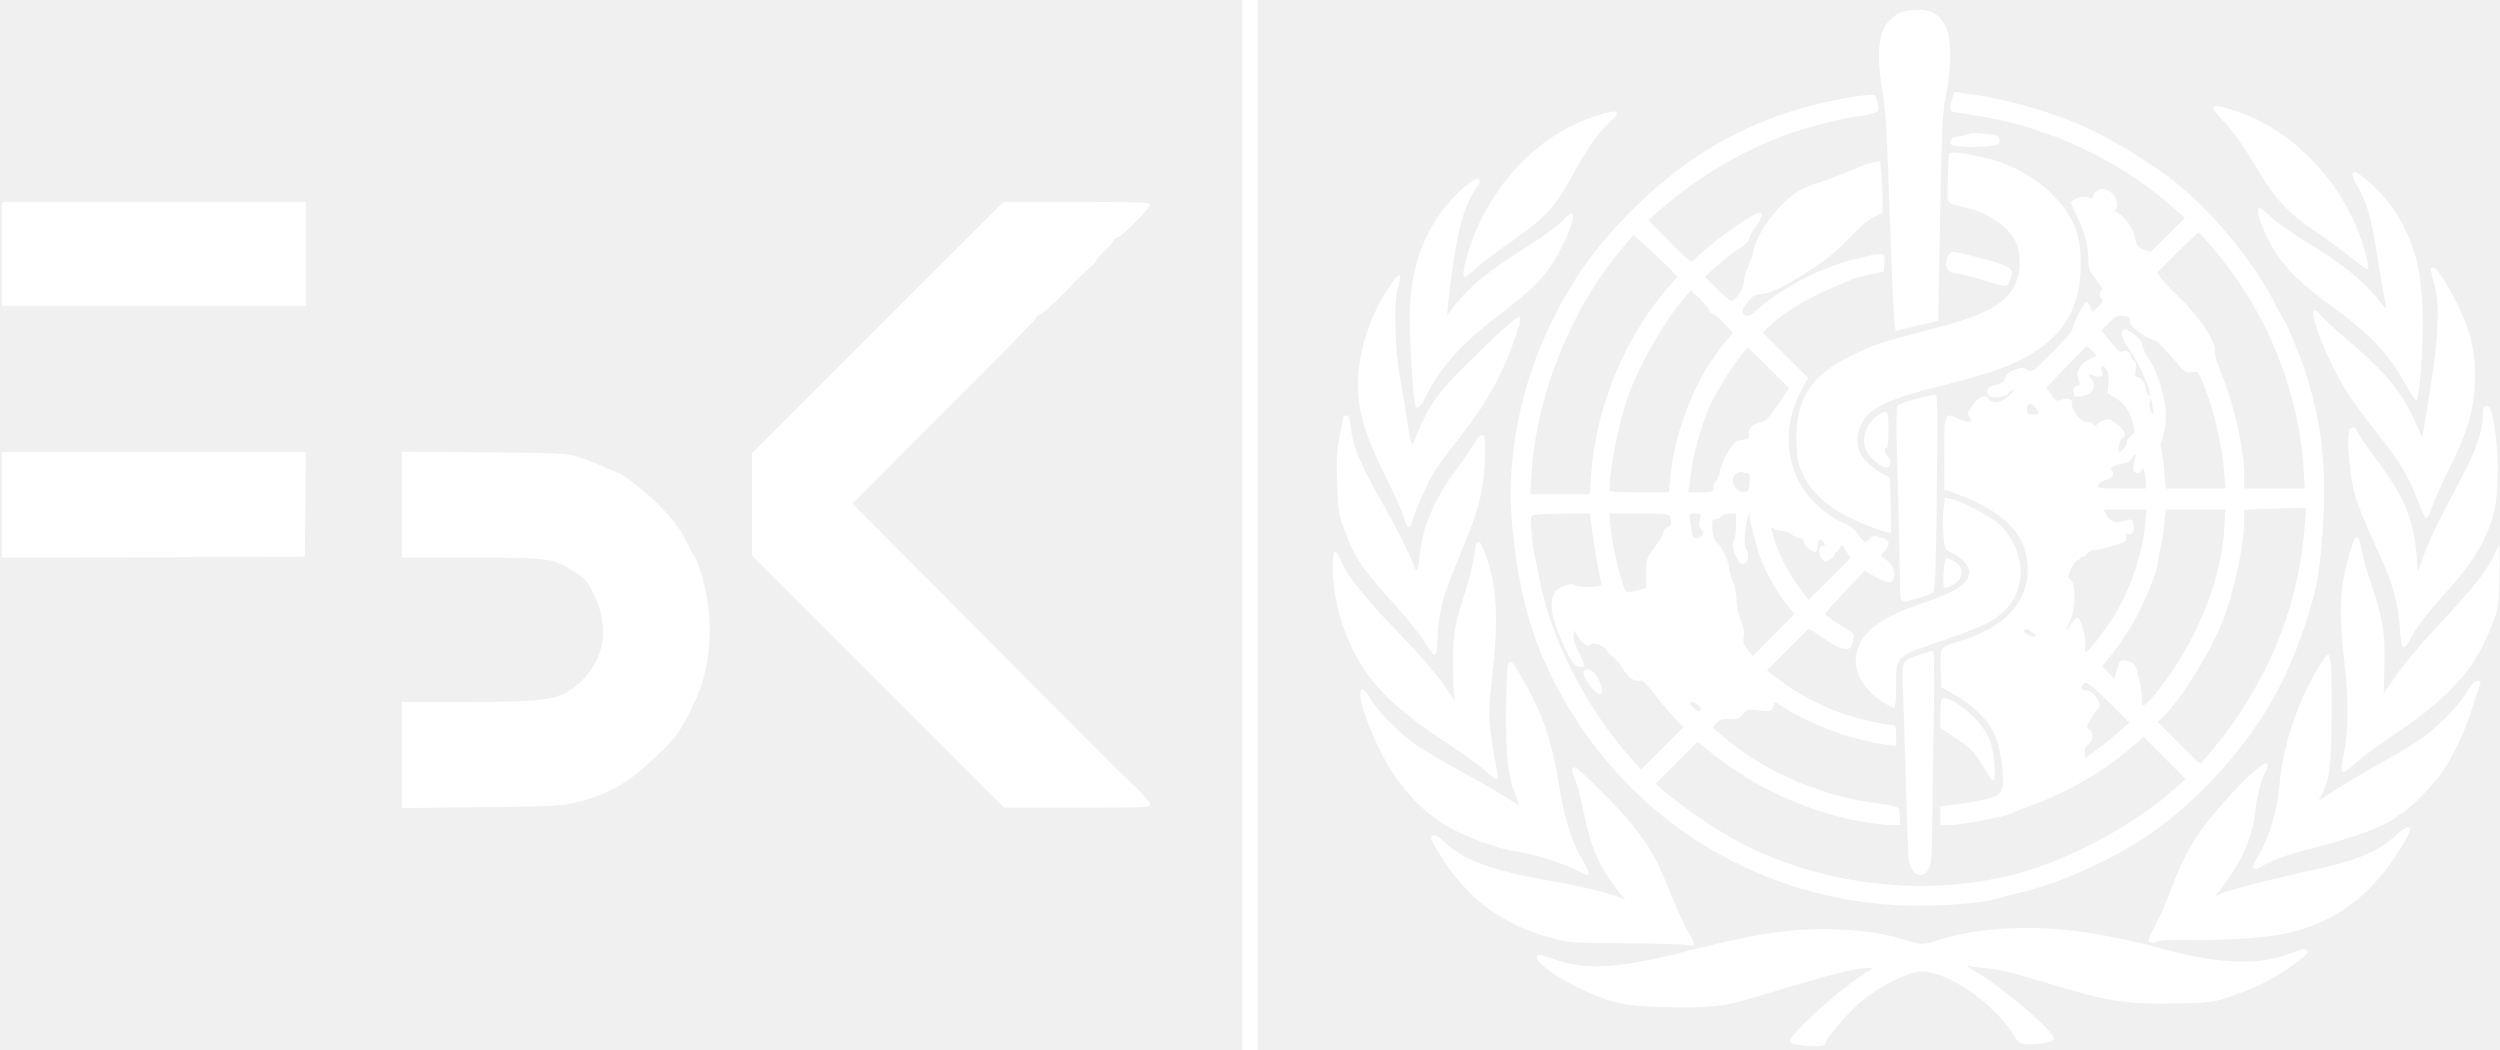
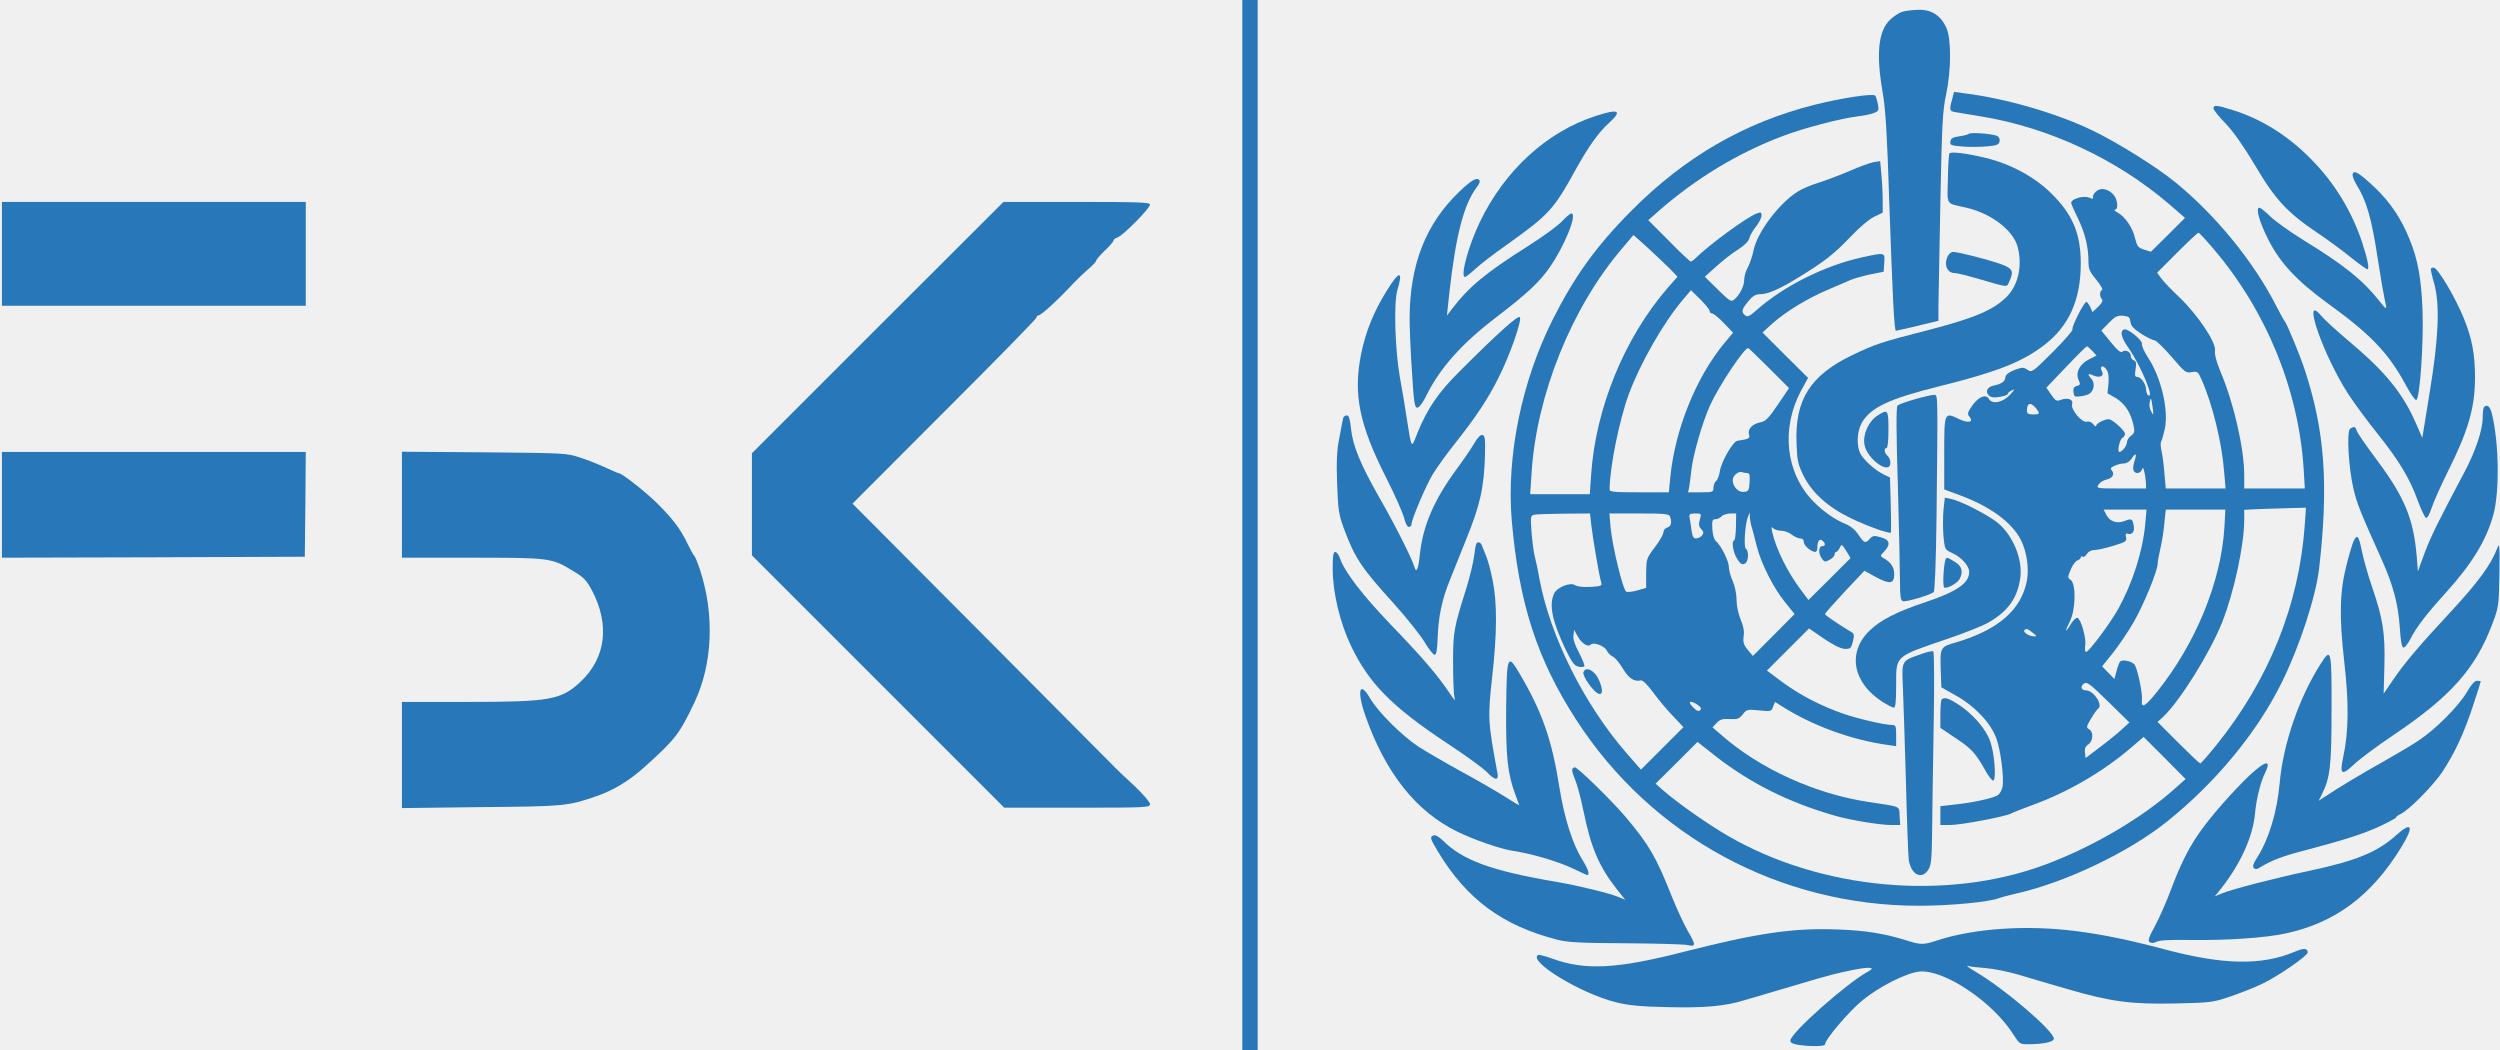
<svg xmlns="http://www.w3.org/2000/svg" version="1.0" width="1300pt" height="546pt" viewBox="0 0 1300 546" preserveAspectRatio="xMidYMid meet">
-   <g transform="translate(0,546) scale(0.1,-0.1)" fill="#fff" stroke="none">
+   <g transform="translate(0,546) scale(0.1,-0.1)" fill="#2877b8" stroke="none">
    <path d="M6460 2730 l0 -2730 40 0 40 0 0 2730 0 2730 -40 0 -40 0 0 -2730z" />
    <path d="M9893 5399 c-18 -5 -48 -25 -67 -44 -59 -59 -71 -177 -36 -376 15 -89 23 -214 34 -564 18 -515 26 -675 35 -675 3 0 54 12 114 26 l107 26 0 82 c1 44 5 288 10 541 8 399 12 473 30 555 27 127 27 288 1 346 -29 63 -76 94 -142 93 -30 0 -69 -5 -86 -10z" />
    <path d="M10151 4943 c-16 -56 -14 -62 22 -67 17 -3 77 -13 132 -22 348 -57 701 -221 974 -455 l83 -72 -88 -88 -89 -88 -36 11 c-31 10 -36 17 -47 60 -12 54 -52 112 -91 133 -14 8 -20 14 -13 15 19 0 14 54 -8 78 -30 32 -67 38 -91 16 -11 -10 -18 -23 -15 -30 3 -9 -2 -9 -23 -1 -30 11 -91 -8 -91 -28 0 -5 16 -42 35 -80 37 -76 55 -149 55 -224 0 -40 6 -54 41 -96 22 -27 36 -51 30 -53 -14 -5 -14 -35 -1 -48 7 -7 0 -19 -19 -39 l-30 -28 -12 27 c-7 14 -16 26 -20 26 -12 0 -79 -132 -72 -143 3 -5 -43 -58 -102 -117 -106 -106 -109 -108 -132 -93 -21 14 -27 14 -68 -1 -30 -12 -45 -24 -47 -38 -3 -23 -19 -34 -61 -43 -33 -7 -45 -31 -25 -51 11 -11 26 -13 56 -8 23 4 42 10 42 15 0 5 10 14 23 20 16 9 13 2 -12 -25 -39 -40 -92 -50 -109 -20 -15 26 -52 12 -85 -33 -25 -36 -28 -45 -17 -58 25 -30 -3 -38 -53 -14 -77 37 -77 36 -77 -178 l0 -188 78 -29 c159 -58 274 -142 320 -233 31 -59 44 -149 32 -212 -29 -152 -149 -256 -367 -321 -85 -24 -85 -25 -81 -150 l3 -84 76 -43 c97 -54 179 -140 209 -220 23 -59 42 -207 33 -255 -3 -15 -13 -34 -22 -41 -17 -16 -135 -42 -238 -52 l-63 -7 0 -49 0 -49 51 0 c56 0 289 44 317 60 9 5 62 26 117 46 180 66 363 173 504 294 l68 58 109 -109 109 -110 -55 -49 c-170 -153 -433 -307 -680 -398 -510 -188 -1159 -129 -1642 150 -103 59 -262 171 -336 235 l-43 38 109 108 109 109 94 -74 c183 -143 390 -245 629 -312 80 -22 228 -46 283 -46 l48 0 -3 47 c-3 54 13 46 -163 73 -278 42 -565 173 -765 349 l-45 39 22 23 c18 19 32 22 68 20 40 -2 49 1 67 24 20 26 24 27 85 21 61 -6 64 -6 73 19 l10 25 38 -24 c160 -101 361 -174 550 -200 l42 -6 0 55 c0 49 -2 55 -20 55 -38 0 -174 31 -250 57 -117 40 -227 97 -319 164 l-83 62 109 109 110 110 76 -52 c50 -34 88 -53 109 -54 30 -1 34 2 43 38 8 34 7 41 -9 50 -70 42 -136 87 -136 93 1 5 47 57 103 117 l102 108 60 -33 c73 -39 95 -35 95 16 0 35 -18 62 -56 83 -18 10 -18 12 4 34 35 38 29 62 -18 74 -34 10 -42 9 -56 -7 -24 -26 -30 -24 -60 20 -16 25 -40 45 -66 56 -54 21 -117 65 -168 117 -145 148 -170 380 -64 577 l36 66 -119 118 -118 118 54 49 c69 61 184 131 292 176 46 20 98 42 114 49 17 7 62 20 100 28 l70 14 3 46 c4 56 6 55 -119 28 -192 -43 -402 -148 -542 -271 -39 -35 -50 -40 -62 -30 -22 18 -19 31 16 73 22 27 38 37 60 37 42 0 102 26 204 89 132 81 181 119 267 209 45 48 96 91 122 104 l46 22 0 65 c0 37 -3 97 -7 135 l-6 68 -33 -5 c-18 -3 -74 -23 -126 -46 -51 -22 -124 -49 -161 -61 -38 -11 -87 -32 -110 -47 -96 -61 -208 -209 -228 -303 -6 -30 -20 -71 -30 -90 -11 -19 -19 -47 -19 -63 0 -33 -20 -75 -48 -101 -20 -18 -22 -17 -89 48 l-68 67 59 53 c32 29 82 69 112 87 34 22 56 43 60 59 3 14 19 42 35 62 16 20 29 46 29 57 0 18 -3 19 -25 11 -53 -20 -247 -162 -323 -237 -7 -7 -17 -13 -20 -13 -4 0 -56 48 -114 108 l-107 107 52 46 c195 171 415 304 646 391 113 43 303 92 391 103 30 3 68 11 83 17 26 10 28 14 22 47 -4 20 -10 40 -14 44 -12 12 -172 -12 -316 -48 -364 -92 -672 -270 -950 -549 -185 -186 -298 -343 -413 -572 -160 -320 -239 -708 -211 -1039 37 -431 132 -724 336 -1039 392 -606 1057 -966 1783 -966 162 0 368 20 415 40 11 4 54 16 95 25 252 57 581 214 780 374 253 203 469 465 596 724 95 193 177 446 194 596 49 433 29 709 -74 1024 -26 80 -96 249 -106 257 -3 3 -23 39 -44 80 -117 229 -314 471 -524 642 -98 80 -301 207 -432 270 -187 90 -453 167 -667 193 l-52 7 -10 -39z m1360 -778 c274 -322 441 -730 468 -1142 l6 -103 -157 0 -158 0 0 69 c0 137 -54 375 -123 537 -22 54 -32 91 -29 112 6 42 -90 185 -186 277 -41 38 -83 83 -94 98 l-21 29 104 104 c57 57 107 104 111 104 4 0 39 -38 79 -85z m-2827 -103 l39 -41 -51 -58 c-225 -260 -374 -624 -398 -970 l-7 -103 -155 0 -155 0 7 108 c25 408 209 864 471 1170 l59 70 76 -68 c41 -38 92 -86 114 -108z m206 -219 c0 -7 6 -13 13 -13 7 0 35 -22 61 -50 l48 -50 -41 -49 c-151 -180 -262 -455 -286 -708 l-7 -73 -154 0 c-132 0 -154 2 -154 15 0 112 50 360 100 496 59 159 177 366 278 487 l45 53 48 -47 c27 -27 49 -54 49 -61z m2188 -56 c3 -22 16 -36 57 -63 30 -19 61 -34 69 -34 8 0 47 -38 88 -85 69 -81 75 -86 105 -80 30 5 33 3 52 -41 55 -123 105 -327 116 -472 l8 -92 -156 0 -155 0 -7 78 c-3 42 -10 95 -15 116 -5 22 -6 45 -2 50 4 6 12 36 19 66 21 97 -19 267 -87 370 -20 30 -34 63 -32 72 4 18 -73 81 -92 75 -24 -8 -16 -43 22 -96 63 -90 138 -268 103 -247 -6 4 -11 17 -11 29 0 29 -27 67 -46 67 -13 0 -14 8 -9 40 5 32 3 41 -9 46 -9 3 -16 14 -16 24 0 21 -28 34 -44 21 -8 -7 -26 8 -60 50 l-49 60 39 40 c33 34 44 39 74 37 30 -3 35 -7 38 -31z m-199 -151 l23 -25 -40 -20 c-48 -25 -71 -69 -53 -107 10 -23 9 -26 -9 -31 -16 -4 -20 -12 -18 -32 3 -23 7 -26 33 -22 17 1 38 7 47 12 26 14 34 56 14 78 -23 25 -20 32 8 19 35 -15 60 -4 46 21 -14 28 5 36 23 10 11 -15 14 -37 11 -73 l-5 -51 46 -27 c47 -29 77 -77 91 -148 5 -25 2 -34 -15 -46 -11 -8 -21 -24 -21 -34 0 -18 -25 -50 -39 -50 -13 0 1 64 15 73 8 4 14 14 14 21 0 17 -66 76 -85 76 -22 0 -65 -22 -65 -34 0 -6 -7 -3 -15 8 -9 11 -22 17 -34 13 -26 -6 -85 65 -76 92 7 24 -22 35 -58 22 -22 -9 -28 -6 -51 27 l-25 36 102 107 c56 59 105 107 108 108 3 1 16 -10 28 -23z m-1680 -90 l104 -104 -58 -86 c-49 -72 -64 -87 -91 -92 -41 -8 -68 -36 -59 -63 6 -21 0 -24 -60 -33 -24 -4 -85 -109 -92 -160 -3 -21 -12 -43 -19 -49 -8 -6 -14 -22 -14 -35 0 -23 -3 -24 -66 -24 l-66 0 6 28 c2 15 8 54 11 87 9 81 58 252 99 341 48 103 175 293 196 294 3 0 52 -47 109 -104z m1995 -206 c5 -41 5 -43 -7 -21 -8 12 -12 34 -9 47 6 32 8 28 16 -26z m-612 3 c28 -33 27 -38 -8 -38 -28 0 -34 4 -34 21 0 37 18 44 42 17z m517 -282 c-6 -17 -8 -38 -5 -46 7 -21 35 -19 44 3 5 13 8 11 13 -13 4 -16 7 -42 8 -57 l1 -28 -130 0 c-127 0 -130 0 -118 20 7 11 25 22 41 26 32 7 45 28 28 48 -8 10 -5 16 15 24 14 7 35 12 48 12 14 0 30 10 41 26 21 33 28 26 14 -15z m-2013 -61 c12 0 14 -11 12 -47 -3 -44 -5 -48 -30 -51 -29 -3 -58 28 -58 62 0 22 29 47 48 41 8 -3 20 -5 28 -5z m2899 -267 c-29 -417 -187 -810 -462 -1150 -41 -51 -78 -93 -82 -93 -3 0 -55 49 -114 108 l-108 108 27 24 c89 83 247 337 310 496 62 159 114 401 114 532 l0 51 83 4 c45 1 117 4 160 5 l78 2 -6 -87z m-830 0 c-13 -141 -66 -306 -141 -441 -43 -76 -152 -222 -166 -222 -6 0 -8 13 -5 33 7 37 -22 138 -40 144 -7 3 -22 -12 -34 -31 -30 -51 -34 -44 -6 12 31 61 33 195 5 216 -17 12 -17 15 0 55 9 22 25 44 35 47 9 3 17 10 17 15 0 6 4 7 10 4 5 -3 15 3 22 15 8 12 23 20 40 20 15 0 59 10 98 22 65 20 71 24 65 45 -3 16 -1 21 7 18 25 -9 40 11 33 44 -7 34 -11 36 -50 21 -38 -14 -73 -2 -91 31 l-15 29 112 0 111 0 -7 -77z m412 -15 c-17 -282 -149 -604 -350 -855 -63 -79 -84 -90 -79 -42 4 37 -25 171 -40 185 -21 19 -66 26 -75 12 -4 -7 -13 -30 -18 -51 l-10 -38 -32 33 -32 33 58 72 c31 40 81 113 109 163 52 92 122 263 122 300 0 11 7 49 15 83 8 34 17 92 20 130 l7 67 155 0 155 0 -5 -92z m-3292 10 c8 -69 40 -260 51 -295 5 -20 2 -21 -56 -25 -39 -2 -69 2 -80 9 -24 17 -94 -11 -109 -44 -27 -59 -10 -143 60 -290 31 -64 45 -84 65 -89 14 -4 28 -3 32 1 4 3 -8 34 -26 69 -22 41 -33 72 -30 91 l3 30 18 -32 c20 -38 54 -60 69 -45 15 15 73 -7 84 -32 5 -11 19 -25 30 -30 12 -5 36 -34 53 -63 31 -51 58 -69 94 -61 9 2 34 -23 63 -62 26 -36 72 -91 103 -123 l55 -58 -111 -111 -110 -110 -77 88 c-219 253 -395 605 -451 904 -8 47 -20 101 -25 120 -5 19 -12 74 -16 122 -6 79 -5 86 12 91 11 3 80 5 156 6 l136 1 7 -62z m409 46 c11 -30 6 -52 -14 -57 -11 -3 -20 -14 -20 -24 0 -11 -20 -46 -45 -79 -44 -58 -44 -61 -45 -135 l0 -76 -45 -13 c-24 -7 -50 -10 -58 -7 -17 6 -73 236 -82 335 l-6 72 154 0 c132 0 156 -2 161 -16z m155 -16 c-7 -25 -5 -36 8 -50 13 -14 13 -20 3 -33 -7 -8 -21 -15 -31 -15 -14 0 -19 11 -24 48 -3 26 -8 55 -10 65 -2 13 4 17 30 17 33 0 33 -1 24 -32z m188 -38 c-1 -38 -5 -70 -9 -70 -14 0 -8 -50 8 -83 21 -39 34 -49 51 -35 16 13 17 64 2 74 -13 8 -5 126 10 166 l10 23 0 -24 c1 -14 5 -38 11 -55 5 -17 16 -60 25 -96 23 -90 85 -214 146 -290 l51 -63 -108 -109 -109 -109 -26 31 c-22 26 -26 39 -22 71 4 27 -1 54 -16 88 -12 30 -21 71 -21 103 0 31 -9 71 -20 97 -11 24 -20 57 -20 73 0 31 -42 114 -68 135 -9 8 -16 33 -18 63 -2 43 0 50 16 50 11 0 25 7 32 15 7 8 27 14 45 15 l31 0 -1 -70z m236 -20 c16 0 40 -9 54 -20 14 -11 34 -20 44 -20 12 0 19 -7 19 -19 0 -18 38 -51 60 -51 5 0 10 9 10 19 0 36 11 53 26 40 18 -15 18 -29 -1 -29 -19 0 -20 -40 -1 -65 13 -18 17 -18 40 -6 14 8 26 20 26 28 0 7 4 13 8 13 5 0 13 10 19 22 9 20 10 20 33 -16 l23 -38 -109 -109 -110 -109 -36 48 c-71 93 -133 217 -153 307 -5 24 -4 28 6 18 7 -7 26 -13 42 -13z m1307 -530 c23 -18 23 -20 5 -19 -23 0 -58 23 -48 32 10 10 16 8 43 -13z m460 -506 c-23 -21 -75 -63 -114 -92 l-71 -54 -3 29 c-3 19 2 32 17 42 26 17 28 66 4 79 -15 9 -14 14 10 55 15 25 32 49 37 52 28 17 -23 95 -62 95 -26 0 -32 20 -12 35 16 11 29 2 128 -95 l109 -107 -43 -39z m-2201 130 c16 -12 20 -19 12 -27 -8 -8 -19 -4 -38 16 -31 31 -13 38 26 11z" />
    <path d="M8234 1965 c-4 -8 9 -36 28 -62 56 -78 89 -65 53 20 -21 50 -69 75 -81 42z" />
    <path d="M11510 4896 c0 -7 28 -43 63 -78 41 -43 93 -117 154 -219 104 -177 168 -245 321 -348 51 -34 129 -91 173 -127 44 -35 84 -64 89 -64 12 0 3 47 -27 140 -55 164 -145 312 -268 435 -120 122 -259 208 -409 254 -80 25 -96 26 -96 7z" />
    <path d="M8295 4856 c-253 -82 -472 -284 -600 -551 -60 -125 -103 -285 -77 -285 5 0 29 19 53 41 24 23 98 80 164 126 220 157 244 183 359 392 68 122 118 192 174 243 71 64 48 74 -73 34z" />
    <path d="M10237 4764 c-4 -4 -26 -10 -50 -13 -33 -5 -43 -11 -45 -27 -3 -19 3 -21 65 -26 37 -3 95 -2 128 1 51 5 60 9 63 27 2 13 -4 24 -15 28 -29 11 -137 19 -146 10z" />
    <path d="M10137 4662 c-3 -4 -7 -64 -8 -132 -3 -142 -14 -125 96 -150 127 -29 242 -116 266 -201 27 -97 5 -202 -57 -263 -69 -68 -164 -109 -402 -171 -257 -66 -279 -74 -399 -131 -219 -105 -300 -232 -291 -458 3 -91 7 -109 36 -169 44 -89 128 -165 247 -222 87 -42 202 -83 208 -74 1 2 1 67 -1 145 l-4 141 -33 16 c-44 21 -103 74 -121 108 -21 41 -18 115 7 160 46 80 141 125 402 190 302 75 433 127 546 214 130 99 191 236 191 425 0 156 -42 255 -155 366 -85 84 -211 152 -340 183 -98 24 -182 34 -188 23z" />
    <path d="M12234 4556 c-3 -8 5 -31 18 -53 55 -89 80 -176 113 -393 14 -91 30 -183 35 -205 14 -60 13 -61 -29 -8 -85 107 -185 187 -391 313 -74 46 -154 103 -177 127 -24 23 -48 43 -54 43 -21 0 -1 -72 46 -166 61 -120 148 -214 306 -329 227 -164 319 -260 409 -427 23 -43 47 -78 54 -78 19 0 40 301 33 473 -7 161 -24 257 -67 362 -42 106 -101 194 -180 269 -82 77 -108 93 -116 72z" />
    <path d="M7588 4463 c-174 -167 -257 -378 -258 -658 0 -49 5 -174 12 -277 10 -160 14 -188 28 -188 9 0 27 23 44 57 72 148 187 277 370 416 155 119 218 177 271 252 78 109 150 285 116 285 -6 0 -27 -18 -47 -39 -19 -22 -100 -81 -179 -131 -218 -138 -305 -209 -396 -328 l-25 -33 12 113 c34 305 76 468 145 557 10 13 16 27 13 32 -12 20 -40 5 -106 -58z" />
    <path d="M10 4140 l0 -270 790 0 790 0 0 270 0 270 -790 0 -790 0 0 -270z" />
    <path d="M4564 3757 l-654 -654 0 -265 0 -266 656 -656 656 -656 379 0 c363 0 379 1 379 19 0 10 -38 54 -87 100 -49 45 -91 85 -94 89 -4 4 -312 314 -686 690 l-680 683 478 479 c264 263 479 483 479 489 0 6 5 11 10 11 14 0 106 85 181 166 20 21 55 55 77 74 23 19 42 39 42 44 0 5 20 29 45 53 25 23 45 47 45 52 0 5 10 13 22 17 27 8 168 151 168 170 0 12 -58 14 -381 14 l-381 0 -654 -653z" />
    <path d="M10130 4131 c-24 -45 -6 -91 35 -91 12 0 68 -14 126 -31 155 -45 144 -44 157 -14 27 59 19 71 -65 99 -79 25 -203 56 -228 56 -8 0 -19 -9 -25 -19z" />
    <path d="M12640 4058 c1 -7 8 -40 18 -73 30 -109 23 -283 -23 -561 l-39 -241 -31 71 c-69 160 -160 272 -352 433 -62 52 -126 111 -143 131 -105 127 13 -212 143 -410 30 -46 97 -137 150 -203 111 -139 167 -231 209 -347 17 -46 36 -86 42 -90 7 -5 19 15 32 55 12 34 47 113 78 175 111 221 146 341 146 499 0 122 -15 199 -57 305 -43 107 -134 262 -157 266 -9 2 -16 -2 -16 -10z" />
    <path d="M7211 3948 c-67 -107 -109 -212 -132 -323 -44 -213 -12 -372 132 -655 43 -85 83 -176 90 -202 7 -29 17 -48 25 -48 8 0 14 6 14 14 0 25 75 202 111 261 19 31 70 103 115 159 110 139 173 234 227 343 59 117 123 301 110 314 -10 10 -113 -82 -312 -281 -113 -112 -169 -195 -221 -323 -32 -82 -29 -86 -55 78 -8 55 -24 152 -36 215 -25 145 -32 385 -13 450 32 106 11 105 -55 -2z" />
    <path d="M9961 3385 c-46 -13 -88 -28 -94 -34 -7 -7 -7 -138 2 -418 6 -224 11 -450 11 -501 0 -72 3 -94 15 -98 14 -6 140 31 160 47 6 5 12 150 15 391 7 638 7 632 -10 635 -8 1 -53 -9 -99 -22z" />
    <path d="M12917 3343 c-4 -3 -7 -28 -7 -55 0 -64 -39 -179 -97 -287 -137 -258 -170 -325 -204 -414 l-36 -98 -6 78 c-17 197 -63 308 -211 506 -52 70 -98 136 -101 147 -7 22 -13 24 -34 11 -20 -13 -8 -209 18 -317 19 -78 37 -121 145 -362 61 -135 87 -235 95 -356 4 -64 10 -101 18 -103 7 -3 23 18 37 44 29 59 82 128 186 243 137 152 209 271 246 405 32 119 29 372 -8 523 -10 39 -25 52 -41 35z" />
    <path d="M9763 3299 c-46 -29 -77 -98 -68 -150 13 -77 135 -163 135 -95 0 13 -7 29 -15 36 -17 14 -20 40 -5 40 6 0 10 38 10 95 0 105 -3 109 -57 74z" />
    <path d="M6985 3288 c-2 -7 -11 -53 -20 -103 -14 -70 -16 -123 -12 -240 5 -133 8 -159 34 -230 58 -157 92 -208 263 -396 63 -70 133 -158 156 -195 22 -38 47 -69 54 -69 9 0 14 25 16 92 4 107 22 195 63 296 16 40 53 133 83 207 76 186 95 275 100 445 2 84 0 100 -14 103 -10 2 -26 -15 -43 -45 -15 -26 -56 -86 -91 -133 -118 -161 -175 -294 -191 -445 -7 -74 -18 -98 -28 -64 -14 48 -100 218 -181 359 -99 174 -140 272 -149 363 -5 48 -11 67 -21 67 -8 0 -16 -6 -19 -12z" />
    <path d="M10 2835 l0 -275 788 2 787 3 3 273 2 272 -790 0 -790 0 0 -275z" />
    <path d="M2090 2836 l0 -276 363 0 c406 0 416 -1 527 -69 55 -33 70 -48 98 -101 94 -178 73 -351 -59 -475 -102 -95 -157 -105 -596 -105 l-333 0 0 -276 0 -276 413 5 c435 4 448 5 599 57 89 31 169 79 250 152 161 145 180 170 258 333 96 201 107 459 29 695 -12 36 -25 67 -29 70 -4 3 -19 30 -34 61 -37 78 -78 132 -165 218 -66 63 -179 151 -195 151 -3 0 -34 13 -68 29 -35 16 -94 40 -133 52 -68 23 -83 23 -497 27 l-428 3 0 -275z" />
    <path d="M10106 2807 c-3 -36 -3 -96 0 -135 7 -70 7 -70 46 -88 47 -21 88 -67 88 -98 0 -58 -64 -102 -224 -156 -154 -51 -239 -95 -295 -150 -116 -113 -87 -270 67 -369 27 -17 54 -31 60 -31 9 0 12 35 12 118 0 154 -9 146 264 239 88 30 185 68 214 85 104 59 154 129 168 236 12 96 -40 221 -120 285 -55 43 -192 113 -242 123 l-31 6 -7 -65z" />
    <path d="M12241 2651 c-6 -10 -22 -63 -36 -117 -39 -146 -42 -275 -15 -514 25 -214 23 -366 -5 -495 -20 -94 -9 -101 57 -39 29 28 121 96 203 151 300 202 428 346 516 581 32 84 33 93 36 257 2 151 1 166 -11 135 -33 -87 -101 -179 -241 -330 -161 -173 -240 -266 -296 -348 l-54 -79 4 148 c4 169 -8 243 -65 409 -20 58 -43 140 -52 183 -16 80 -24 90 -41 58z" />
    <path d="M7677 2633 c-3 -5 -8 -34 -12 -67 -4 -32 -22 -106 -40 -165 -65 -206 -69 -226 -69 -386 0 -82 3 -163 7 -180 7 -24 1 -19 -28 25 -61 91 -142 185 -304 353 -147 154 -236 269 -263 343 -6 19 -18 34 -25 34 -10 0 -13 -22 -13 -87 0 -124 38 -283 96 -403 93 -194 212 -315 499 -505 95 -62 187 -130 206 -149 41 -44 63 -47 56 -8 -50 270 -51 289 -28 499 26 230 27 388 2 509 -10 51 -26 107 -34 125 -8 19 -17 42 -21 52 -6 17 -21 23 -29 10z" />
    <path d="M10116 2548 c-10 -33 -15 -138 -6 -143 14 -8 68 22 80 44 20 39 12 68 -26 90 -41 25 -43 25 -48 9z" />
    <path d="M9991 2059 c-105 -36 -102 -32 -96 -172 3 -67 10 -291 16 -497 5 -206 12 -388 15 -405 14 -75 67 -100 101 -48 15 23 18 53 20 193 1 91 4 339 8 551 4 213 3 389 -2 392 -5 3 -33 -3 -62 -14z" />
    <path d="M12070 2012 c-115 -179 -197 -418 -216 -626 -13 -147 -55 -287 -115 -382 -22 -34 -27 -50 -19 -58 7 -7 17 -7 33 4 51 32 118 59 217 84 220 58 317 89 402 128 49 23 88 44 88 48 0 4 10 11 23 17 43 20 167 145 217 219 66 100 114 204 161 348 22 66 39 121 39 123 0 1 -9 3 -19 3 -13 0 -30 -19 -52 -57 -43 -74 -164 -196 -254 -255 -38 -25 -124 -76 -190 -113 -109 -61 -222 -129 -299 -180 l-29 -19 15 30 c45 89 52 148 52 441 1 314 -2 327 -54 245z" />
    <path d="M7832 1777 c-2 -255 7 -340 49 -452 10 -27 19 -51 19 -52 0 -2 -35 19 -77 46 -43 27 -145 86 -228 131 -82 45 -181 103 -220 128 -86 57 -209 180 -250 250 -56 97 -71 40 -24 -93 104 -295 263 -495 476 -599 89 -44 230 -92 293 -101 87 -12 236 -56 306 -90 40 -19 75 -35 78 -35 14 0 4 32 -24 76 -52 83 -95 217 -121 379 -39 249 -91 396 -207 592 -63 107 -67 98 -70 -180z" />
    <path d="M10097 1823 c-4 -3 -7 -38 -7 -77 l0 -71 79 -53 c83 -55 106 -80 156 -171 17 -30 35 -52 40 -50 17 7 6 146 -17 207 -24 65 -90 140 -165 189 -51 33 -73 39 -86 26z" />
    <path d="M11729 1456 c-66 -55 -203 -204 -274 -301 -66 -88 -113 -180 -166 -321 -22 -60 -59 -144 -82 -187 -35 -64 -39 -79 -28 -87 10 -5 23 -4 35 3 15 8 73 11 186 9 183 -2 379 11 485 34 257 55 446 196 599 444 71 114 60 143 -25 66 -98 -88 -209 -133 -454 -185 -179 -38 -399 -95 -449 -116 l-39 -16 33 41 c101 128 165 270 176 389 7 77 29 165 52 211 30 61 12 67 -49 16z" />
    <path d="M8176 1461 c-3 -5 3 -29 14 -54 11 -25 31 -99 44 -164 39 -191 80 -287 172 -405 l45 -57 -33 14 c-51 21 -212 60 -323 79 -341 58 -489 112 -594 217 -19 18 -38 29 -46 25 -21 -8 -19 -15 21 -82 150 -250 337 -388 624 -461 52 -13 121 -17 350 -18 157 -1 302 -5 323 -9 47 -10 47 -2 3 74 -19 33 -56 112 -82 177 -83 209 -118 269 -241 415 -70 83 -249 258 -264 258 -4 0 -10 -4 -13 -9z" />
    <path d="M10410 630 c-123 -8 -247 -30 -339 -61 -71 -23 -82 -23 -161 2 -113 35 -211 51 -360 56 -227 8 -412 -19 -792 -116 -353 -90 -514 -98 -686 -36 -36 13 -69 22 -74 19 -53 -33 220 -199 402 -245 66 -17 126 -23 268 -26 193 -5 300 4 407 37 56 17 123 36 380 112 184 53 331 74 259 36 -108 -58 -404 -320 -404 -359 0 -12 13 -18 46 -23 68 -9 134 -7 134 3 0 26 129 177 198 232 88 71 226 140 293 147 129 12 385 -160 491 -331 28 -44 32 -47 72 -47 82 0 136 12 136 29 0 40 -257 260 -407 348 -42 25 -55 36 -30 28 6 -2 44 -6 82 -9 39 -3 115 -18 170 -34 55 -17 170 -50 255 -75 226 -66 332 -80 564 -75 184 4 195 6 286 37 52 18 127 47 165 66 82 39 235 145 235 162 0 23 -20 24 -67 4 -174 -73 -373 -69 -683 14 -342 91 -585 122 -840 105z" />
  </g>
</svg>
